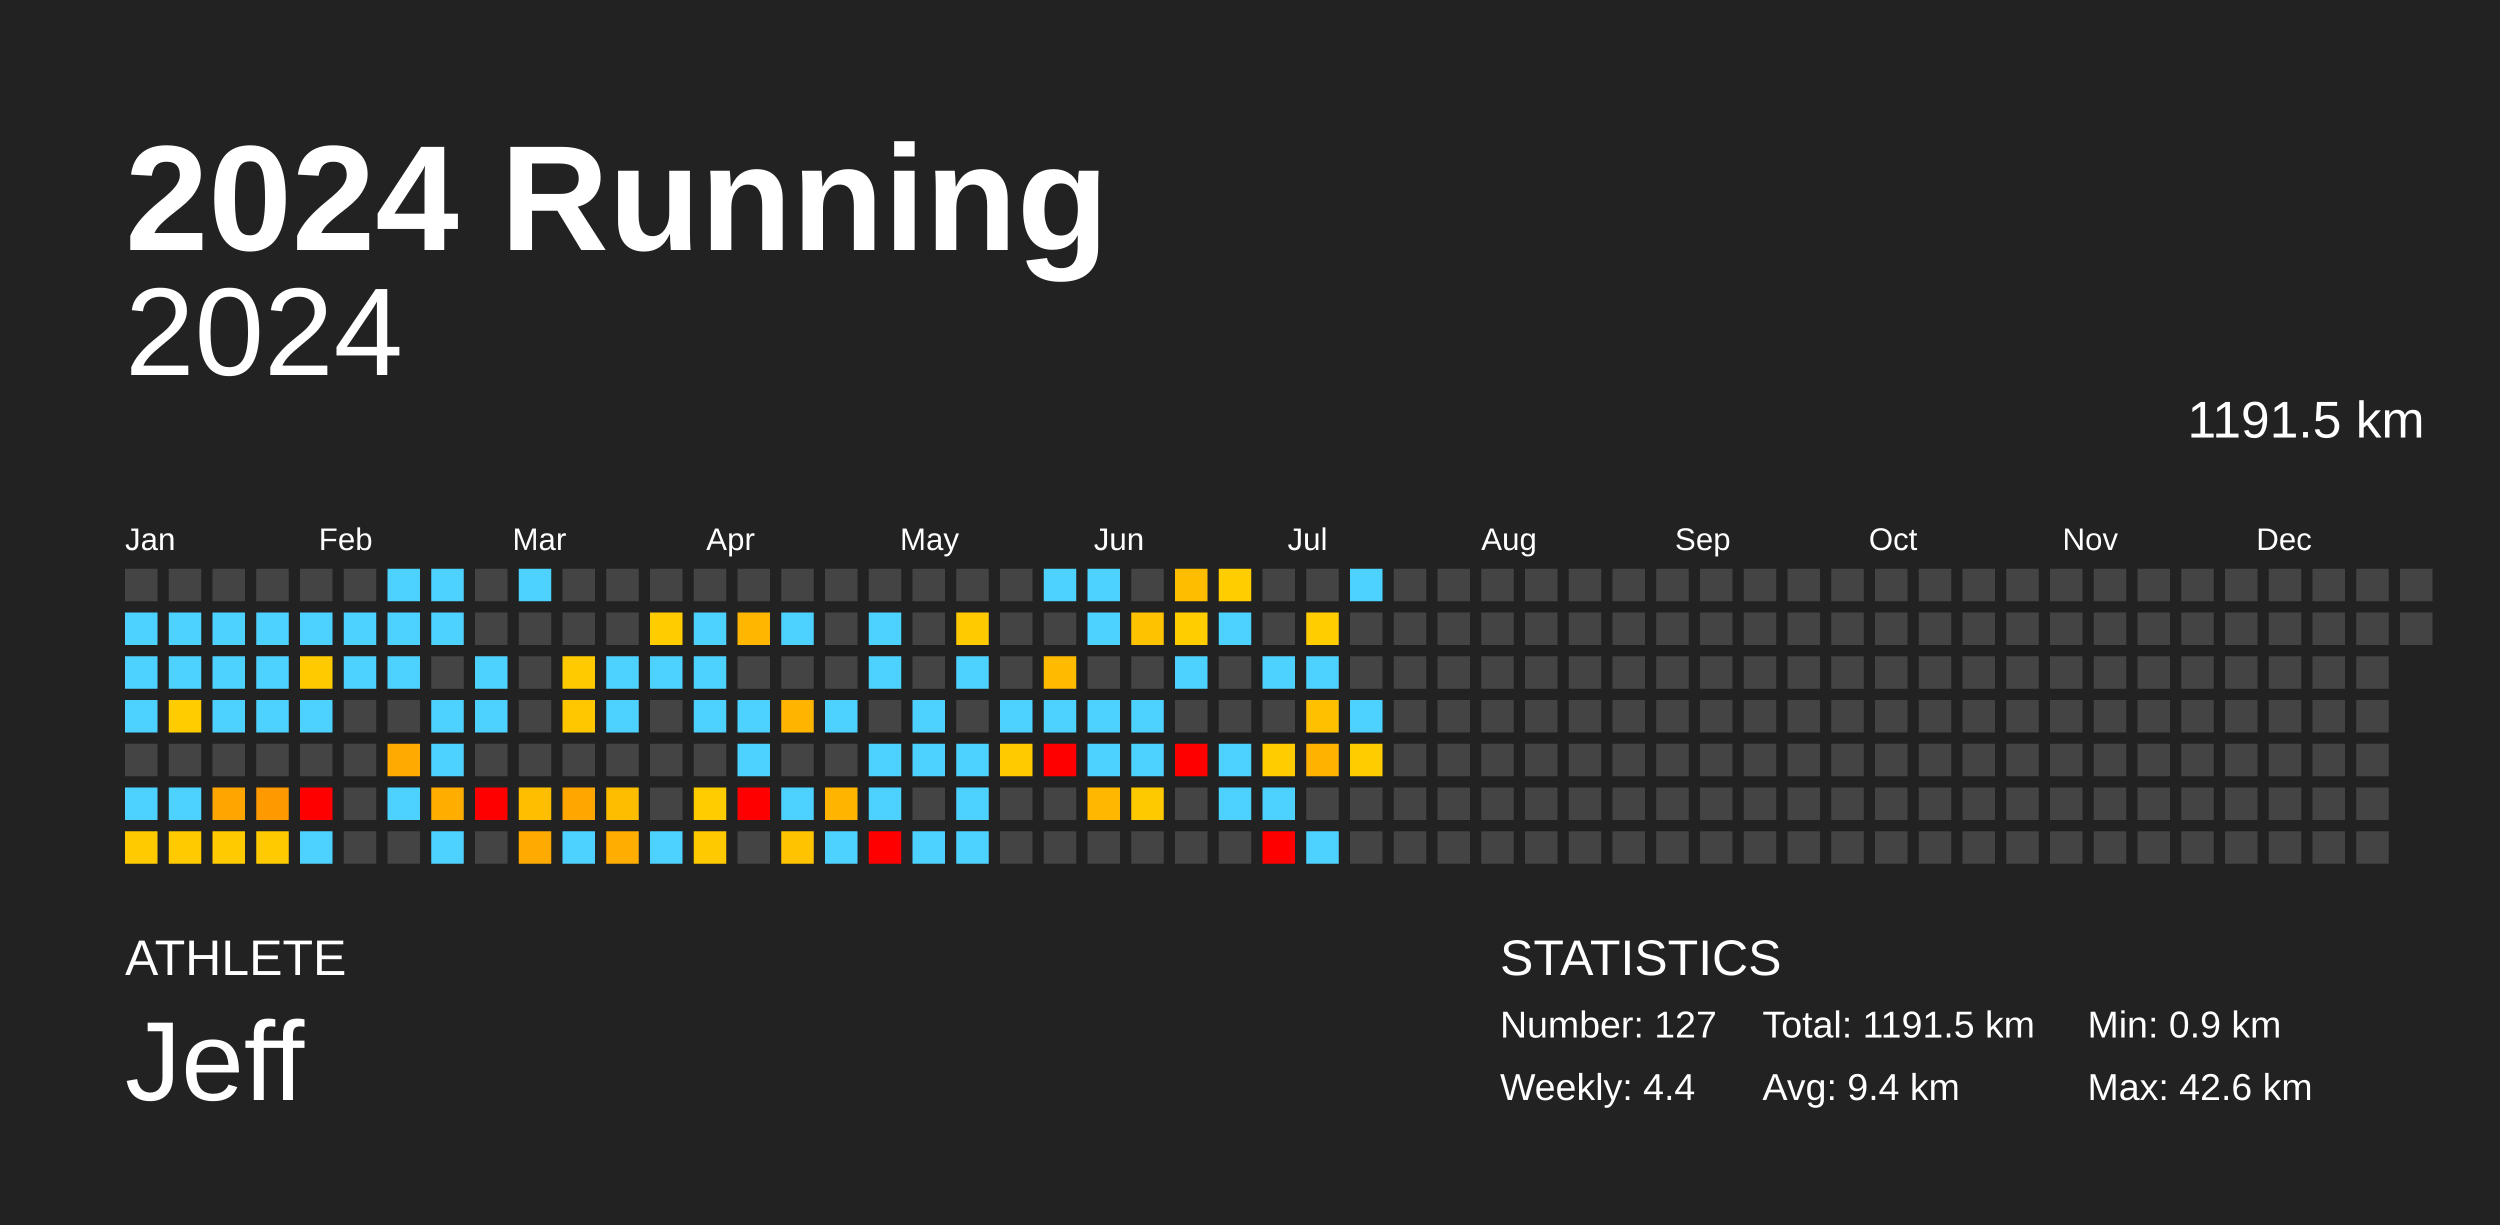
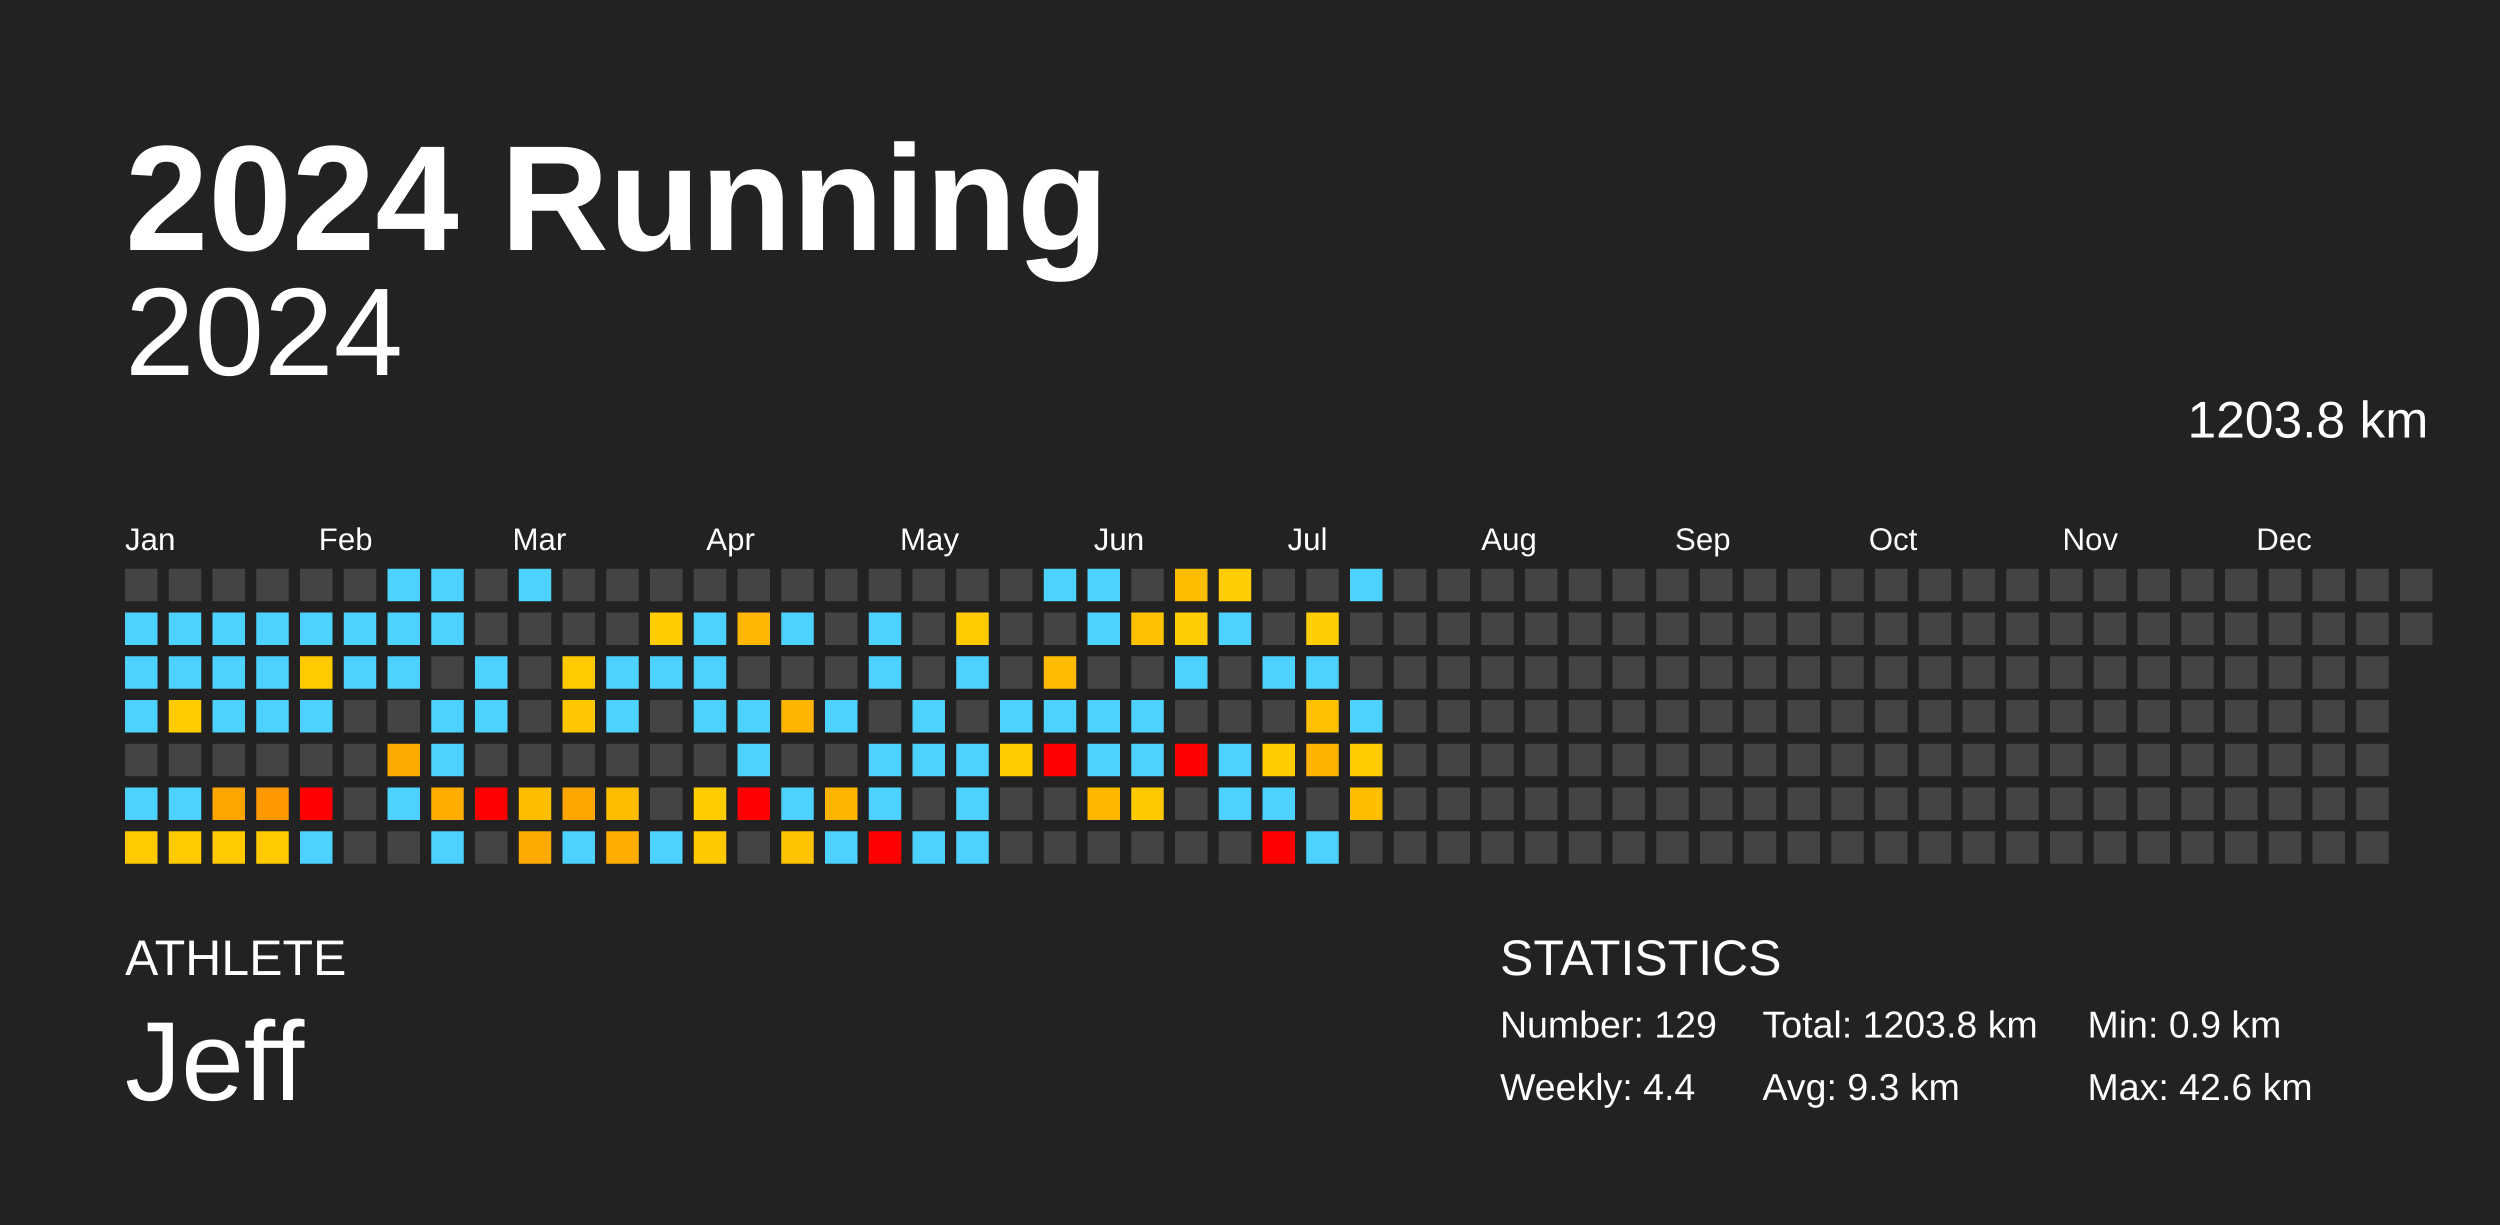
<svg xmlns="http://www.w3.org/2000/svg" baseProfile="full" height="98mm" version="1.1" viewBox="0,0,200,98" width="200mm">
  <defs />
  <rect fill="#222222" height="98" width="200" x="0" y="0" />
  <text fill="#FFFFFF" style="font-size:12px; font-family:Arial; font-weight:bold;" x="10" y="20">2024 Running</text>
  <text fill="#FFFFFF" style="font-size:4px; font-family:Arial" x="10" y="78">ATHLETE</text>
  <text fill="#FFFFFF" style="font-size:9px; font-family:Arial" x="10" y="88">Jeff</text>
  <text fill="#FFFFFF" style="font-size:4px; font-family:Arial" x="120" y="78">STATISTICS</text>
-   <text fill="#FFFFFF" style="font-size:3px; font-family:Arial" x="120" y="83">Number: 127</text>
+   <text fill="#FFFFFF" style="font-size:3px; font-family:Arial" x="120" y="83">Number: 129</text>
  <text fill="#FFFFFF" style="font-size:3px; font-family:Arial" x="120" y="88">Weekly: 4.4</text>
-   <text fill="#FFFFFF" style="font-size:3px; font-family:Arial" x="141" y="83">Total: 1191.5 km</text>
-   <text fill="#FFFFFF" style="font-size:3px; font-family:Arial" x="141" y="88">Avg: 9.4 km</text>
+   <text fill="#FFFFFF" style="font-size:3px; font-family:Arial" x="141" y="83">Total: 1203.8 km</text>
+   <text fill="#FFFFFF" style="font-size:3px; font-family:Arial" x="141" y="88">Avg: 9.3 km</text>
  <text fill="#FFFFFF" style="font-size:3px; font-family:Arial" x="167" y="83">Min: 0.9 km</text>
  <text fill="#FFFFFF" style="font-size:3px; font-family:Arial" x="167" y="88">Max: 42.6 km</text>
  <text alignment-baseline="hanging" fill="#FFFFFF" style="font-size:10.0px; font-family:Arial;" x="10" y="30">2024</text>
-   <text alignment-baseline="hanging" fill="#FFFFFF" style="font-size:4.125px; font-family:Arial;" x="175" y="35">1191.5 km</text>
+   <text alignment-baseline="hanging" fill="#FFFFFF" style="font-size:4.125px; font-family:Arial;" x="175" y="35">1203.8 km</text>
  <text fill="#FFFFFF" style="font-size:2.5px; font-family:Arial" x="10.0" y="44">Jan</text>
  <text fill="#FFFFFF" style="font-size:2.5px; font-family:Arial" x="25.5" y="44">Feb</text>
  <text fill="#FFFFFF" style="font-size:2.5px; font-family:Arial" x="41.0" y="44">Mar</text>
  <text fill="#FFFFFF" style="font-size:2.5px; font-family:Arial" x="56.5" y="44">Apr</text>
  <text fill="#FFFFFF" style="font-size:2.5px; font-family:Arial" x="72.0" y="44">May</text>
  <text fill="#FFFFFF" style="font-size:2.5px; font-family:Arial" x="87.5" y="44">Jun</text>
  <text fill="#FFFFFF" style="font-size:2.5px; font-family:Arial" x="103.0" y="44">Jul</text>
  <text fill="#FFFFFF" style="font-size:2.5px; font-family:Arial" x="118.5" y="44">Aug</text>
  <text fill="#FFFFFF" style="font-size:2.5px; font-family:Arial" x="134.0" y="44">Sep</text>
  <text fill="#FFFFFF" style="font-size:2.5px; font-family:Arial" x="149.5" y="44">Oct</text>
  <text fill="#FFFFFF" style="font-size:2.5px; font-family:Arial" x="165.0" y="44">Nov</text>
  <text fill="#FFFFFF" style="font-size:2.5px; font-family:Arial" x="180.5" y="44">Dec</text>
  <rect fill="#444444" height="2.6" width="2.6" x="10.0" y="45.5" />
  <rect fill="#4dd2ff" height="2.6" width="2.6" x="10.0" y="49.0" />
  <rect fill="#4dd2ff" height="2.6" width="2.6" x="10.0" y="52.5" />
  <rect fill="#4dd2ff" height="2.6" width="2.6" x="10.0" y="56.0" />
  <rect fill="#444444" height="2.6" width="2.6" x="10.0" y="59.5" />
  <rect fill="#4dd2ff" height="2.6" width="2.6" x="10.0" y="63.0" />
  <rect fill="#ffca00" height="2.6" width="2.6" x="10.0" y="66.5" />
  <rect fill="#444444" height="2.6" width="2.6" x="13.5" y="45.5" />
  <rect fill="#4dd2ff" height="2.6" width="2.6" x="13.5" y="49.0" />
  <rect fill="#4dd2ff" height="2.6" width="2.6" x="13.5" y="52.5" />
  <rect fill="#ffcc00" height="2.6" width="2.6" x="13.5" y="56.0" />
  <rect fill="#444444" height="2.6" width="2.6" x="13.5" y="59.5" />
  <rect fill="#4dd2ff" height="2.6" width="2.6" x="13.5" y="63.0" />
  <rect fill="#ffcb00" height="2.6" width="2.6" x="13.5" y="66.5" />
  <rect fill="#444444" height="2.6" width="2.6" x="17.0" y="45.5" />
  <rect fill="#4dd2ff" height="2.6" width="2.6" x="17.0" y="49.0" />
  <rect fill="#4dd2ff" height="2.6" width="2.6" x="17.0" y="52.5" />
  <rect fill="#4dd2ff" height="2.6" width="2.6" x="17.0" y="56.0" />
  <rect fill="#444444" height="2.6" width="2.6" x="17.0" y="59.5" />
  <rect fill="#ffa500" height="2.6" width="2.6" x="17.0" y="63.0" />
  <rect fill="#ffcb00" height="2.6" width="2.6" x="17.0" y="66.5" />
  <rect fill="#444444" height="2.6" width="2.6" x="20.5" y="45.5" />
  <rect fill="#4dd2ff" height="2.6" width="2.6" x="20.5" y="49.0" />
  <rect fill="#4dd2ff" height="2.6" width="2.6" x="20.5" y="52.5" />
  <rect fill="#4dd2ff" height="2.6" width="2.6" x="20.5" y="56.0" />
  <rect fill="#444444" height="2.6" width="2.6" x="20.5" y="59.5" />
  <rect fill="#ff9900" height="2.6" width="2.6" x="20.5" y="63.0" />
  <rect fill="#ffca00" height="2.6" width="2.6" x="20.5" y="66.5" />
  <rect fill="#444444" height="2.6" width="2.6" x="24.0" y="45.5" />
  <rect fill="#4dd2ff" height="2.6" width="2.6" x="24.0" y="49.0" />
  <rect fill="#ffcb00" height="2.6" width="2.6" x="24.0" y="52.5" />
  <rect fill="#4dd2ff" height="2.6" width="2.6" x="24.0" y="56.0" />
  <rect fill="#444444" height="2.6" width="2.6" x="24.0" y="59.5" />
  <rect fill="red" height="2.6" width="2.6" x="24.0" y="63.0" />
  <rect fill="#4dd2ff" height="2.6" width="2.6" x="24.0" y="66.5" />
  <rect fill="#444444" height="2.6" width="2.6" x="27.5" y="45.5" />
  <rect fill="#4dd2ff" height="2.6" width="2.6" x="27.5" y="49.0" />
  <rect fill="#4dd2ff" height="2.6" width="2.6" x="27.5" y="52.5" />
  <rect fill="#444444" height="2.6" width="2.6" x="27.5" y="56.0" />
  <rect fill="#444444" height="2.6" width="2.6" x="27.5" y="59.5" />
  <rect fill="#444444" height="2.6" width="2.6" x="27.5" y="63.0" />
  <rect fill="#444444" height="2.6" width="2.6" x="27.5" y="66.5" />
  <rect fill="#4dd2ff" height="2.6" width="2.6" x="31.0" y="45.5" />
  <rect fill="#4dd2ff" height="2.6" width="2.6" x="31.0" y="49.0" />
  <rect fill="#4dd2ff" height="2.6" width="2.6" x="31.0" y="52.5" />
  <rect fill="#444444" height="2.6" width="2.6" x="31.0" y="56.0" />
  <rect fill="#ffaa00" height="2.6" width="2.6" x="31.0" y="59.5" />
  <rect fill="#4dd2ff" height="2.6" width="2.6" x="31.0" y="63.0" />
  <rect fill="#444444" height="2.6" width="2.6" x="31.0" y="66.5" />
  <rect fill="#4dd2ff" height="2.6" width="2.6" x="34.5" y="45.5" />
  <rect fill="#4dd2ff" height="2.6" width="2.6" x="34.5" y="49.0" />
  <rect fill="#444444" height="2.6" width="2.6" x="34.5" y="52.5" />
  <rect fill="#4dd2ff" height="2.6" width="2.6" x="34.5" y="56.0" />
  <rect fill="#4dd2ff" height="2.6" width="2.6" x="34.5" y="59.5" />
  <rect fill="#ffae00" height="2.6" width="2.6" x="34.5" y="63.0" />
  <rect fill="#4dd2ff" height="2.6" width="2.6" x="34.5" y="66.5" />
  <rect fill="#444444" height="2.6" width="2.6" x="38.0" y="45.5" />
  <rect fill="#444444" height="2.6" width="2.6" x="38.0" y="49.0" />
  <rect fill="#4dd2ff" height="2.6" width="2.6" x="38.0" y="52.5" />
  <rect fill="#4dd2ff" height="2.6" width="2.6" x="38.0" y="56.0" />
  <rect fill="#444444" height="2.6" width="2.6" x="38.0" y="59.5" />
  <rect fill="red" height="2.6" width="2.6" x="38.0" y="63.0" />
  <rect fill="#444444" height="2.6" width="2.6" x="38.0" y="66.5" />
  <rect fill="#4dd2ff" height="2.6" width="2.6" x="41.5" y="45.5" />
  <rect fill="#444444" height="2.6" width="2.6" x="41.5" y="49.0" />
  <rect fill="#444444" height="2.6" width="2.6" x="41.5" y="52.5" />
  <rect fill="#444444" height="2.6" width="2.6" x="41.5" y="56.0" />
  <rect fill="#444444" height="2.6" width="2.6" x="41.5" y="59.5" />
  <rect fill="#ffbf00" height="2.6" width="2.6" x="41.5" y="63.0" />
  <rect fill="#ffaa00" height="2.6" width="2.6" x="41.5" y="66.5" />
  <rect fill="#444444" height="2.6" width="2.6" x="45.0" y="45.5" />
  <rect fill="#444444" height="2.6" width="2.6" x="45.0" y="49.0" />
  <rect fill="#ffcb00" height="2.6" width="2.6" x="45.0" y="52.5" />
  <rect fill="#ffc700" height="2.6" width="2.6" x="45.0" y="56.0" />
  <rect fill="#444444" height="2.6" width="2.6" x="45.0" y="59.5" />
  <rect fill="#ffa700" height="2.6" width="2.6" x="45.0" y="63.0" />
  <rect fill="#4dd2ff" height="2.6" width="2.6" x="45.0" y="66.5" />
  <rect fill="#444444" height="2.6" width="2.6" x="48.5" y="45.5" />
  <rect fill="#444444" height="2.6" width="2.6" x="48.5" y="49.0" />
  <rect fill="#4dd2ff" height="2.6" width="2.6" x="48.5" y="52.5" />
  <rect fill="#4dd2ff" height="2.6" width="2.6" x="48.5" y="56.0" />
  <rect fill="#444444" height="2.6" width="2.6" x="48.5" y="59.5" />
  <rect fill="#ffbd00" height="2.6" width="2.6" x="48.5" y="63.0" />
  <rect fill="#ffad00" height="2.6" width="2.6" x="48.5" y="66.5" />
  <rect fill="#444444" height="2.6" width="2.6" x="52.0" y="45.5" />
  <rect fill="#ffcc00" height="2.6" width="2.6" x="52.0" y="49.0" />
  <rect fill="#4dd2ff" height="2.6" width="2.6" x="52.0" y="52.5" />
  <rect fill="#444444" height="2.6" width="2.6" x="52.0" y="56.0" />
  <rect fill="#444444" height="2.6" width="2.6" x="52.0" y="59.5" />
  <rect fill="#444444" height="2.6" width="2.6" x="52.0" y="63.0" />
  <rect fill="#4dd2ff" height="2.6" width="2.6" x="52.0" y="66.5" />
  <rect fill="#444444" height="2.6" width="2.6" x="55.5" y="45.5" />
  <rect fill="#4dd2ff" height="2.6" width="2.6" x="55.5" y="49.0" />
  <rect fill="#4dd2ff" height="2.6" width="2.6" x="55.5" y="52.5" />
  <rect fill="#4dd2ff" height="2.6" width="2.6" x="55.5" y="56.0" />
  <rect fill="#444444" height="2.6" width="2.6" x="55.5" y="59.5" />
  <rect fill="#ffcc00" height="2.6" width="2.6" x="55.5" y="63.0" />
  <rect fill="#ffc900" height="2.6" width="2.6" x="55.5" y="66.5" />
  <rect fill="#444444" height="2.6" width="2.6" x="59.0" y="45.5" />
  <rect fill="#ffb600" height="2.6" width="2.6" x="59.0" y="49.0" />
  <rect fill="#444444" height="2.6" width="2.6" x="59.0" y="52.5" />
  <rect fill="#4dd2ff" height="2.6" width="2.6" x="59.0" y="56.0" />
  <rect fill="#4dd2ff" height="2.6" width="2.6" x="59.0" y="59.5" />
  <rect fill="red" height="2.6" width="2.6" x="59.0" y="63.0" />
  <rect fill="#444444" height="2.6" width="2.6" x="59.0" y="66.5" />
  <rect fill="#444444" height="2.6" width="2.6" x="62.5" y="45.5" />
  <rect fill="#4dd2ff" height="2.6" width="2.6" x="62.5" y="49.0" />
  <rect fill="#444444" height="2.6" width="2.6" x="62.5" y="52.5" />
  <rect fill="#ffb400" height="2.6" width="2.6" x="62.5" y="56.0" />
  <rect fill="#444444" height="2.6" width="2.6" x="62.5" y="59.5" />
  <rect fill="#4dd2ff" height="2.6" width="2.6" x="62.5" y="63.0" />
  <rect fill="#ffc300" height="2.6" width="2.6" x="62.5" y="66.5" />
  <rect fill="#444444" height="2.6" width="2.6" x="66.0" y="45.5" />
  <rect fill="#444444" height="2.6" width="2.6" x="66.0" y="49.0" />
  <rect fill="#444444" height="2.6" width="2.6" x="66.0" y="52.5" />
  <rect fill="#4dd2ff" height="2.6" width="2.6" x="66.0" y="56.0" />
  <rect fill="#444444" height="2.6" width="2.6" x="66.0" y="59.5" />
  <rect fill="#ffb400" height="2.6" width="2.6" x="66.0" y="63.0" />
  <rect fill="#4dd2ff" height="2.6" width="2.6" x="66.0" y="66.5" />
  <rect fill="#444444" height="2.6" width="2.6" x="69.5" y="45.5" />
  <rect fill="#4dd2ff" height="2.6" width="2.6" x="69.5" y="49.0" />
  <rect fill="#4dd2ff" height="2.6" width="2.6" x="69.5" y="52.5" />
  <rect fill="#444444" height="2.6" width="2.6" x="69.5" y="56.0" />
  <rect fill="#4dd2ff" height="2.6" width="2.6" x="69.5" y="59.5" />
  <rect fill="#4dd2ff" height="2.6" width="2.6" x="69.5" y="63.0" />
  <rect fill="red" height="2.6" width="2.6" x="69.5" y="66.5" />
  <rect fill="#444444" height="2.6" width="2.6" x="73.0" y="45.5" />
  <rect fill="#444444" height="2.6" width="2.6" x="73.0" y="49.0" />
  <rect fill="#444444" height="2.6" width="2.6" x="73.0" y="52.5" />
  <rect fill="#4dd2ff" height="2.6" width="2.6" x="73.0" y="56.0" />
  <rect fill="#4dd2ff" height="2.6" width="2.6" x="73.0" y="59.5" />
  <rect fill="#444444" height="2.6" width="2.6" x="73.0" y="63.0" />
  <rect fill="#4dd2ff" height="2.6" width="2.6" x="73.0" y="66.5" />
  <rect fill="#444444" height="2.6" width="2.6" x="76.5" y="45.5" />
  <rect fill="#ffcb00" height="2.6" width="2.6" x="76.5" y="49.0" />
  <rect fill="#4dd2ff" height="2.6" width="2.6" x="76.5" y="52.5" />
  <rect fill="#444444" height="2.6" width="2.6" x="76.5" y="56.0" />
  <rect fill="#4dd2ff" height="2.6" width="2.6" x="76.5" y="59.5" />
  <rect fill="#4dd2ff" height="2.6" width="2.6" x="76.5" y="63.0" />
  <rect fill="#4dd2ff" height="2.6" width="2.6" x="76.5" y="66.5" />
  <rect fill="#444444" height="2.6" width="2.6" x="80.0" y="45.5" />
  <rect fill="#444444" height="2.6" width="2.6" x="80.0" y="49.0" />
  <rect fill="#444444" height="2.6" width="2.6" x="80.0" y="52.5" />
  <rect fill="#4dd2ff" height="2.6" width="2.6" x="80.0" y="56.0" />
  <rect fill="#ffcb00" height="2.6" width="2.6" x="80.0" y="59.5" />
  <rect fill="#444444" height="2.6" width="2.6" x="80.0" y="63.0" />
  <rect fill="#444444" height="2.6" width="2.6" x="80.0" y="66.5" />
  <rect fill="#4dd2ff" height="2.6" width="2.6" x="83.5" y="45.5" />
  <rect fill="#444444" height="2.6" width="2.6" x="83.5" y="49.0" />
  <rect fill="#ffbb00" height="2.6" width="2.6" x="83.5" y="52.5" />
  <rect fill="#4dd2ff" height="2.6" width="2.6" x="83.5" y="56.0" />
  <rect fill="red" height="2.6" width="2.6" x="83.5" y="59.5" />
  <rect fill="#444444" height="2.6" width="2.6" x="83.5" y="63.0" />
  <rect fill="#444444" height="2.6" width="2.6" x="83.5" y="66.5" />
  <rect fill="#4dd2ff" height="2.6" width="2.6" x="87.0" y="45.5" />
  <rect fill="#4dd2ff" height="2.6" width="2.6" x="87.0" y="49.0" />
  <rect fill="#444444" height="2.6" width="2.6" x="87.0" y="52.5" />
  <rect fill="#4dd2ff" height="2.6" width="2.6" x="87.0" y="56.0" />
  <rect fill="#4dd2ff" height="2.6" width="2.6" x="87.0" y="59.5" />
  <rect fill="#ffb700" height="2.6" width="2.6" x="87.0" y="63.0" />
  <rect fill="#444444" height="2.6" width="2.6" x="87.0" y="66.5" />
  <rect fill="#444444" height="2.6" width="2.6" x="90.5" y="45.5" />
  <rect fill="#ffc200" height="2.6" width="2.6" x="90.5" y="49.0" />
  <rect fill="#444444" height="2.6" width="2.6" x="90.5" y="52.5" />
  <rect fill="#4dd2ff" height="2.6" width="2.6" x="90.5" y="56.0" />
  <rect fill="#4dd2ff" height="2.6" width="2.6" x="90.5" y="59.5" />
  <rect fill="#ffc900" height="2.6" width="2.6" x="90.5" y="63.0" />
  <rect fill="#444444" height="2.6" width="2.6" x="90.5" y="66.5" />
  <rect fill="#ffbd00" height="2.6" width="2.6" x="94.0" y="45.5" />
  <rect fill="#ffcd00" height="2.6" width="2.6" x="94.0" y="49.0" />
  <rect fill="#4dd2ff" height="2.6" width="2.6" x="94.0" y="52.5" />
  <rect fill="#444444" height="2.6" width="2.6" x="94.0" y="56.0" />
  <rect fill="red" height="2.6" width="2.6" x="94.0" y="59.5" />
  <rect fill="#444444" height="2.6" width="2.6" x="94.0" y="63.0" />
  <rect fill="#444444" height="2.6" width="2.6" x="94.0" y="66.5" />
  <rect fill="#ffcd00" height="2.6" width="2.6" x="97.5" y="45.5" />
  <rect fill="#4dd2ff" height="2.6" width="2.6" x="97.5" y="49.0" />
  <rect fill="#444444" height="2.6" width="2.6" x="97.5" y="52.5" />
  <rect fill="#444444" height="2.6" width="2.6" x="97.5" y="56.0" />
  <rect fill="#4dd2ff" height="2.6" width="2.6" x="97.5" y="59.5" />
  <rect fill="#4dd2ff" height="2.6" width="2.6" x="97.5" y="63.0" />
  <rect fill="#444444" height="2.6" width="2.6" x="97.5" y="66.5" />
  <rect fill="#444444" height="2.6" width="2.6" x="101.0" y="45.5" />
  <rect fill="#444444" height="2.6" width="2.6" x="101.0" y="49.0" />
  <rect fill="#4dd2ff" height="2.6" width="2.6" x="101.0" y="52.5" />
  <rect fill="#444444" height="2.6" width="2.6" x="101.0" y="56.0" />
  <rect fill="#ffcc00" height="2.6" width="2.6" x="101.0" y="59.5" />
  <rect fill="#4dd2ff" height="2.6" width="2.6" x="101.0" y="63.0" />
  <rect fill="red" height="2.6" width="2.6" x="101.0" y="66.5" />
  <rect fill="#444444" height="2.6" width="2.6" x="104.5" y="45.5" />
  <rect fill="#ffcd00" height="2.6" width="2.6" x="104.5" y="49.0" />
  <rect fill="#4dd2ff" height="2.6" width="2.6" x="104.5" y="52.5" />
  <rect fill="#ffc000" height="2.6" width="2.6" x="104.5" y="56.0" />
  <rect fill="#ffb300" height="2.6" width="2.6" x="104.5" y="59.5" />
  <rect fill="#444444" height="2.6" width="2.6" x="104.5" y="63.0" />
  <rect fill="#4dd2ff" height="2.6" width="2.6" x="104.5" y="66.5" />
  <rect fill="#4dd2ff" height="2.6" width="2.6" x="108.0" y="45.5" />
  <rect fill="#444444" height="2.6" width="2.6" x="108.0" y="49.0" />
  <rect fill="#444444" height="2.6" width="2.6" x="108.0" y="52.5" />
  <rect fill="#4dd2ff" height="2.6" width="2.6" x="108.0" y="56.0" />
  <rect fill="#ffcc00" height="2.6" width="2.6" x="108.0" y="59.5" />
-   <rect fill="#444444" height="2.6" width="2.6" x="108.0" y="63.0" />
+   <rect fill="#ffbf00" height="2.6" width="2.6" x="108.0" y="63.0" />
  <rect fill="#444444" height="2.6" width="2.6" x="108.0" y="66.5" />
  <rect fill="#444444" height="2.6" width="2.6" x="111.5" y="45.5" />
  <rect fill="#444444" height="2.6" width="2.6" x="111.5" y="49.0" />
  <rect fill="#444444" height="2.6" width="2.6" x="111.5" y="52.5" />
  <rect fill="#444444" height="2.6" width="2.6" x="111.5" y="56.0" />
  <rect fill="#444444" height="2.6" width="2.6" x="111.5" y="59.5" />
  <rect fill="#444444" height="2.6" width="2.6" x="111.5" y="63.0" />
  <rect fill="#444444" height="2.6" width="2.6" x="111.5" y="66.5" />
  <rect fill="#444444" height="2.6" width="2.6" x="115.0" y="45.5" />
  <rect fill="#444444" height="2.6" width="2.6" x="115.0" y="49.0" />
  <rect fill="#444444" height="2.6" width="2.6" x="115.0" y="52.5" />
  <rect fill="#444444" height="2.6" width="2.6" x="115.0" y="56.0" />
  <rect fill="#444444" height="2.6" width="2.6" x="115.0" y="59.5" />
  <rect fill="#444444" height="2.6" width="2.6" x="115.0" y="63.0" />
  <rect fill="#444444" height="2.6" width="2.6" x="115.0" y="66.5" />
  <rect fill="#444444" height="2.6" width="2.6" x="118.5" y="45.5" />
  <rect fill="#444444" height="2.6" width="2.6" x="118.5" y="49.0" />
  <rect fill="#444444" height="2.6" width="2.6" x="118.5" y="52.5" />
  <rect fill="#444444" height="2.6" width="2.6" x="118.5" y="56.0" />
  <rect fill="#444444" height="2.6" width="2.6" x="118.5" y="59.5" />
  <rect fill="#444444" height="2.6" width="2.6" x="118.5" y="63.0" />
  <rect fill="#444444" height="2.6" width="2.6" x="118.5" y="66.5" />
  <rect fill="#444444" height="2.6" width="2.6" x="122.0" y="45.5" />
  <rect fill="#444444" height="2.6" width="2.6" x="122.0" y="49.0" />
  <rect fill="#444444" height="2.6" width="2.6" x="122.0" y="52.5" />
  <rect fill="#444444" height="2.6" width="2.6" x="122.0" y="56.0" />
  <rect fill="#444444" height="2.6" width="2.6" x="122.0" y="59.5" />
  <rect fill="#444444" height="2.6" width="2.6" x="122.0" y="63.0" />
  <rect fill="#444444" height="2.6" width="2.6" x="122.0" y="66.5" />
  <rect fill="#444444" height="2.6" width="2.6" x="125.5" y="45.5" />
  <rect fill="#444444" height="2.6" width="2.6" x="125.5" y="49.0" />
  <rect fill="#444444" height="2.6" width="2.6" x="125.5" y="52.5" />
  <rect fill="#444444" height="2.6" width="2.6" x="125.5" y="56.0" />
  <rect fill="#444444" height="2.6" width="2.6" x="125.5" y="59.5" />
  <rect fill="#444444" height="2.6" width="2.6" x="125.5" y="63.0" />
  <rect fill="#444444" height="2.6" width="2.6" x="125.5" y="66.5" />
  <rect fill="#444444" height="2.6" width="2.6" x="129.0" y="45.5" />
  <rect fill="#444444" height="2.6" width="2.6" x="129.0" y="49.0" />
  <rect fill="#444444" height="2.6" width="2.6" x="129.0" y="52.5" />
  <rect fill="#444444" height="2.6" width="2.6" x="129.0" y="56.0" />
  <rect fill="#444444" height="2.6" width="2.6" x="129.0" y="59.5" />
  <rect fill="#444444" height="2.6" width="2.6" x="129.0" y="63.0" />
  <rect fill="#444444" height="2.6" width="2.6" x="129.0" y="66.5" />
  <rect fill="#444444" height="2.6" width="2.6" x="132.5" y="45.5" />
  <rect fill="#444444" height="2.6" width="2.6" x="132.5" y="49.0" />
  <rect fill="#444444" height="2.6" width="2.6" x="132.5" y="52.5" />
  <rect fill="#444444" height="2.6" width="2.6" x="132.5" y="56.0" />
  <rect fill="#444444" height="2.6" width="2.6" x="132.5" y="59.5" />
  <rect fill="#444444" height="2.6" width="2.6" x="132.5" y="63.0" />
  <rect fill="#444444" height="2.6" width="2.6" x="132.5" y="66.5" />
  <rect fill="#444444" height="2.6" width="2.6" x="136.0" y="45.5" />
  <rect fill="#444444" height="2.6" width="2.6" x="136.0" y="49.0" />
  <rect fill="#444444" height="2.6" width="2.6" x="136.0" y="52.5" />
  <rect fill="#444444" height="2.6" width="2.6" x="136.0" y="56.0" />
  <rect fill="#444444" height="2.6" width="2.6" x="136.0" y="59.5" />
  <rect fill="#444444" height="2.6" width="2.6" x="136.0" y="63.0" />
  <rect fill="#444444" height="2.6" width="2.6" x="136.0" y="66.5" />
  <rect fill="#444444" height="2.6" width="2.6" x="139.5" y="45.5" />
  <rect fill="#444444" height="2.6" width="2.6" x="139.5" y="49.0" />
  <rect fill="#444444" height="2.6" width="2.6" x="139.5" y="52.5" />
  <rect fill="#444444" height="2.6" width="2.6" x="139.5" y="56.0" />
  <rect fill="#444444" height="2.6" width="2.6" x="139.5" y="59.5" />
  <rect fill="#444444" height="2.6" width="2.6" x="139.5" y="63.0" />
  <rect fill="#444444" height="2.6" width="2.6" x="139.5" y="66.5" />
  <rect fill="#444444" height="2.6" width="2.6" x="143.0" y="45.5" />
  <rect fill="#444444" height="2.6" width="2.6" x="143.0" y="49.0" />
  <rect fill="#444444" height="2.6" width="2.6" x="143.0" y="52.5" />
  <rect fill="#444444" height="2.6" width="2.6" x="143.0" y="56.0" />
  <rect fill="#444444" height="2.6" width="2.6" x="143.0" y="59.5" />
  <rect fill="#444444" height="2.6" width="2.6" x="143.0" y="63.0" />
  <rect fill="#444444" height="2.6" width="2.6" x="143.0" y="66.5" />
  <rect fill="#444444" height="2.6" width="2.6" x="146.5" y="45.5" />
  <rect fill="#444444" height="2.6" width="2.6" x="146.5" y="49.0" />
  <rect fill="#444444" height="2.6" width="2.6" x="146.5" y="52.5" />
  <rect fill="#444444" height="2.6" width="2.6" x="146.5" y="56.0" />
  <rect fill="#444444" height="2.6" width="2.6" x="146.5" y="59.5" />
  <rect fill="#444444" height="2.6" width="2.6" x="146.5" y="63.0" />
  <rect fill="#444444" height="2.6" width="2.6" x="146.5" y="66.5" />
  <rect fill="#444444" height="2.6" width="2.6" x="150.0" y="45.5" />
  <rect fill="#444444" height="2.6" width="2.6" x="150.0" y="49.0" />
  <rect fill="#444444" height="2.6" width="2.6" x="150.0" y="52.5" />
  <rect fill="#444444" height="2.6" width="2.6" x="150.0" y="56.0" />
  <rect fill="#444444" height="2.6" width="2.6" x="150.0" y="59.5" />
  <rect fill="#444444" height="2.6" width="2.6" x="150.0" y="63.0" />
  <rect fill="#444444" height="2.6" width="2.6" x="150.0" y="66.5" />
  <rect fill="#444444" height="2.6" width="2.6" x="153.5" y="45.5" />
  <rect fill="#444444" height="2.6" width="2.6" x="153.5" y="49.0" />
  <rect fill="#444444" height="2.6" width="2.6" x="153.5" y="52.5" />
  <rect fill="#444444" height="2.6" width="2.6" x="153.5" y="56.0" />
  <rect fill="#444444" height="2.6" width="2.6" x="153.5" y="59.5" />
  <rect fill="#444444" height="2.6" width="2.6" x="153.5" y="63.0" />
  <rect fill="#444444" height="2.6" width="2.6" x="153.5" y="66.5" />
  <rect fill="#444444" height="2.6" width="2.6" x="157.0" y="45.5" />
  <rect fill="#444444" height="2.6" width="2.6" x="157.0" y="49.0" />
  <rect fill="#444444" height="2.6" width="2.6" x="157.0" y="52.5" />
  <rect fill="#444444" height="2.6" width="2.6" x="157.0" y="56.0" />
  <rect fill="#444444" height="2.6" width="2.6" x="157.0" y="59.5" />
  <rect fill="#444444" height="2.6" width="2.6" x="157.0" y="63.0" />
  <rect fill="#444444" height="2.6" width="2.6" x="157.0" y="66.5" />
  <rect fill="#444444" height="2.6" width="2.6" x="160.5" y="45.5" />
  <rect fill="#444444" height="2.6" width="2.6" x="160.5" y="49.0" />
  <rect fill="#444444" height="2.6" width="2.6" x="160.5" y="52.5" />
  <rect fill="#444444" height="2.6" width="2.6" x="160.5" y="56.0" />
  <rect fill="#444444" height="2.6" width="2.6" x="160.5" y="59.5" />
  <rect fill="#444444" height="2.6" width="2.6" x="160.5" y="63.0" />
  <rect fill="#444444" height="2.6" width="2.6" x="160.5" y="66.5" />
  <rect fill="#444444" height="2.6" width="2.6" x="164.0" y="45.5" />
  <rect fill="#444444" height="2.6" width="2.6" x="164.0" y="49.0" />
  <rect fill="#444444" height="2.6" width="2.6" x="164.0" y="52.5" />
  <rect fill="#444444" height="2.6" width="2.6" x="164.0" y="56.0" />
  <rect fill="#444444" height="2.6" width="2.6" x="164.0" y="59.5" />
  <rect fill="#444444" height="2.6" width="2.6" x="164.0" y="63.0" />
  <rect fill="#444444" height="2.6" width="2.6" x="164.0" y="66.5" />
  <rect fill="#444444" height="2.6" width="2.6" x="167.5" y="45.5" />
  <rect fill="#444444" height="2.6" width="2.6" x="167.5" y="49.0" />
  <rect fill="#444444" height="2.6" width="2.6" x="167.5" y="52.5" />
  <rect fill="#444444" height="2.6" width="2.6" x="167.5" y="56.0" />
  <rect fill="#444444" height="2.6" width="2.6" x="167.5" y="59.5" />
  <rect fill="#444444" height="2.6" width="2.6" x="167.5" y="63.0" />
  <rect fill="#444444" height="2.6" width="2.6" x="167.5" y="66.5" />
  <rect fill="#444444" height="2.6" width="2.6" x="171.0" y="45.5" />
  <rect fill="#444444" height="2.6" width="2.6" x="171.0" y="49.0" />
  <rect fill="#444444" height="2.6" width="2.6" x="171.0" y="52.5" />
  <rect fill="#444444" height="2.6" width="2.6" x="171.0" y="56.0" />
  <rect fill="#444444" height="2.6" width="2.6" x="171.0" y="59.5" />
  <rect fill="#444444" height="2.6" width="2.6" x="171.0" y="63.0" />
  <rect fill="#444444" height="2.6" width="2.6" x="171.0" y="66.5" />
  <rect fill="#444444" height="2.6" width="2.6" x="174.5" y="45.5" />
  <rect fill="#444444" height="2.6" width="2.6" x="174.5" y="49.0" />
  <rect fill="#444444" height="2.6" width="2.6" x="174.5" y="52.5" />
  <rect fill="#444444" height="2.6" width="2.6" x="174.5" y="56.0" />
  <rect fill="#444444" height="2.6" width="2.6" x="174.5" y="59.5" />
  <rect fill="#444444" height="2.6" width="2.6" x="174.5" y="63.0" />
  <rect fill="#444444" height="2.6" width="2.6" x="174.5" y="66.5" />
  <rect fill="#444444" height="2.6" width="2.6" x="178.0" y="45.5" />
  <rect fill="#444444" height="2.6" width="2.6" x="178.0" y="49.0" />
  <rect fill="#444444" height="2.6" width="2.6" x="178.0" y="52.5" />
  <rect fill="#444444" height="2.6" width="2.6" x="178.0" y="56.0" />
  <rect fill="#444444" height="2.6" width="2.6" x="178.0" y="59.5" />
  <rect fill="#444444" height="2.6" width="2.6" x="178.0" y="63.0" />
  <rect fill="#444444" height="2.6" width="2.6" x="178.0" y="66.5" />
  <rect fill="#444444" height="2.6" width="2.6" x="181.5" y="45.5" />
  <rect fill="#444444" height="2.6" width="2.6" x="181.5" y="49.0" />
  <rect fill="#444444" height="2.6" width="2.6" x="181.5" y="52.5" />
  <rect fill="#444444" height="2.6" width="2.6" x="181.5" y="56.0" />
  <rect fill="#444444" height="2.6" width="2.6" x="181.5" y="59.5" />
  <rect fill="#444444" height="2.6" width="2.6" x="181.5" y="63.0" />
  <rect fill="#444444" height="2.6" width="2.6" x="181.5" y="66.5" />
  <rect fill="#444444" height="2.6" width="2.6" x="185.0" y="45.5" />
  <rect fill="#444444" height="2.6" width="2.6" x="185.0" y="49.0" />
  <rect fill="#444444" height="2.6" width="2.6" x="185.0" y="52.5" />
  <rect fill="#444444" height="2.6" width="2.6" x="185.0" y="56.0" />
  <rect fill="#444444" height="2.6" width="2.6" x="185.0" y="59.5" />
  <rect fill="#444444" height="2.6" width="2.6" x="185.0" y="63.0" />
  <rect fill="#444444" height="2.6" width="2.6" x="185.0" y="66.5" />
  <rect fill="#444444" height="2.6" width="2.6" x="188.5" y="45.5" />
  <rect fill="#444444" height="2.6" width="2.6" x="188.5" y="49.0" />
  <rect fill="#444444" height="2.6" width="2.6" x="188.5" y="52.5" />
  <rect fill="#444444" height="2.6" width="2.6" x="188.5" y="56.0" />
  <rect fill="#444444" height="2.6" width="2.6" x="188.5" y="59.5" />
  <rect fill="#444444" height="2.6" width="2.6" x="188.5" y="63.0" />
  <rect fill="#444444" height="2.6" width="2.6" x="188.5" y="66.5" />
  <rect fill="#444444" height="2.6" width="2.6" x="192.0" y="45.5" />
  <rect fill="#444444" height="2.6" width="2.6" x="192.0" y="49.0" />
</svg>
